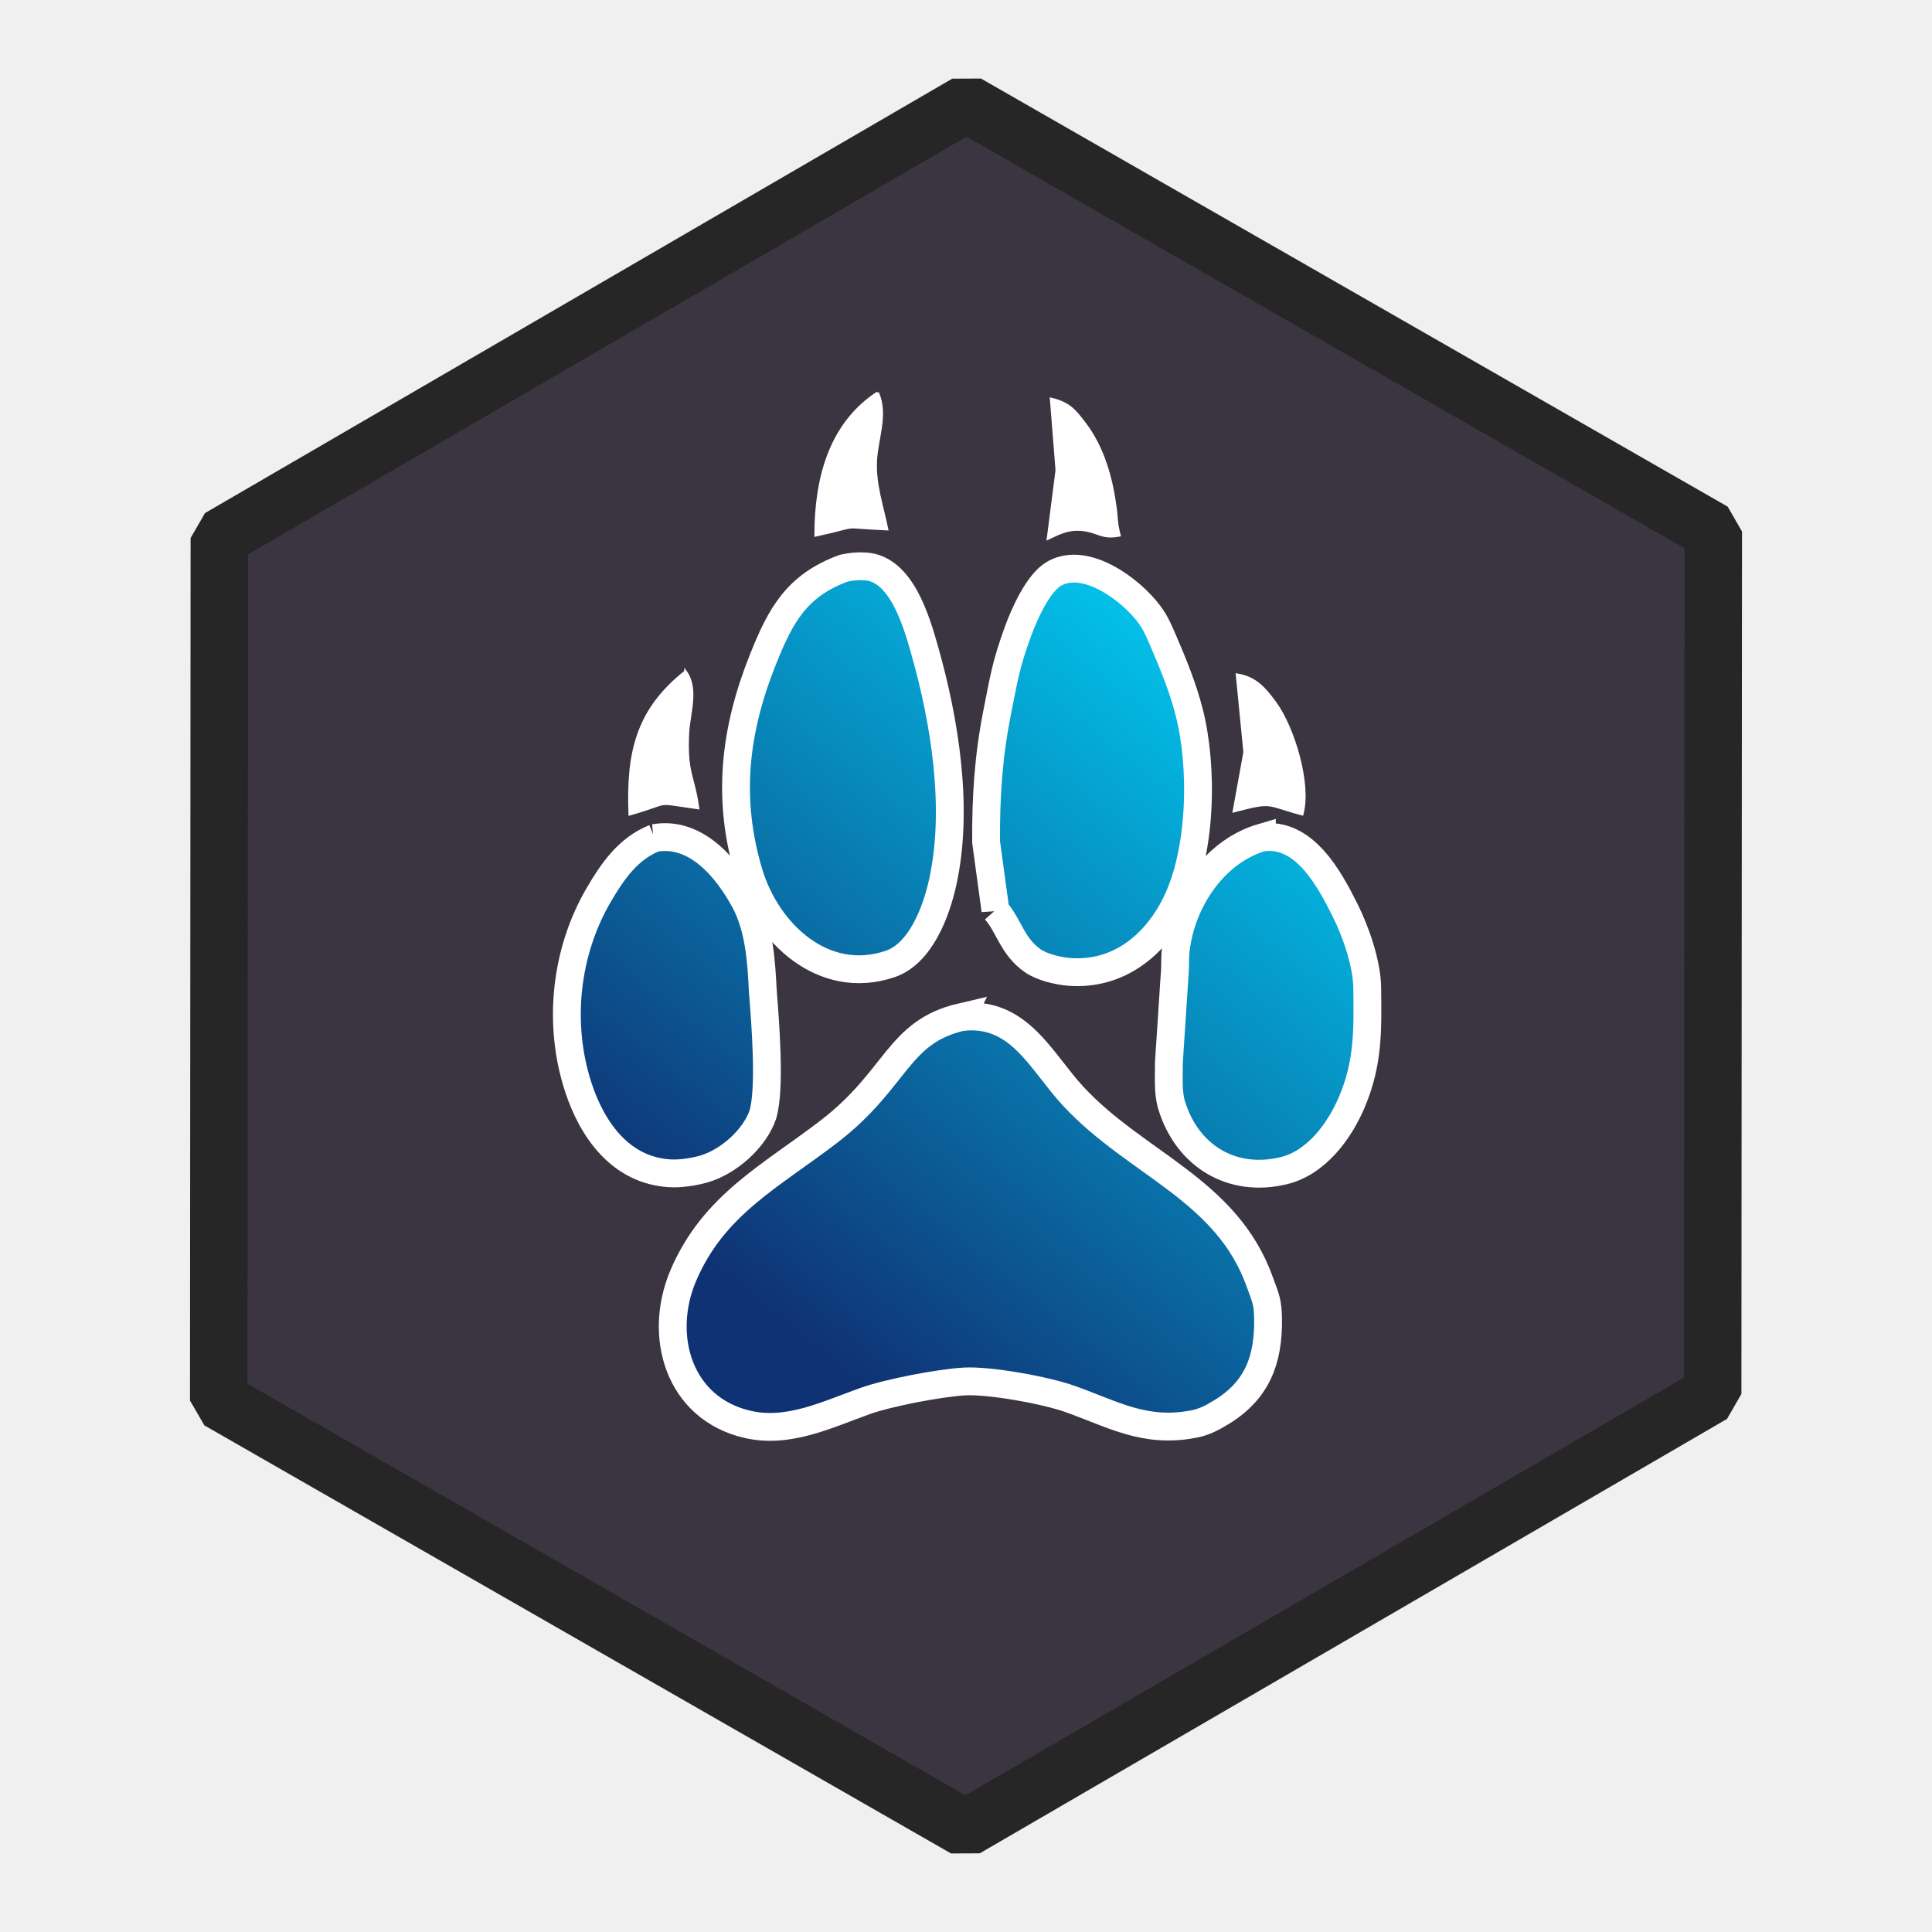
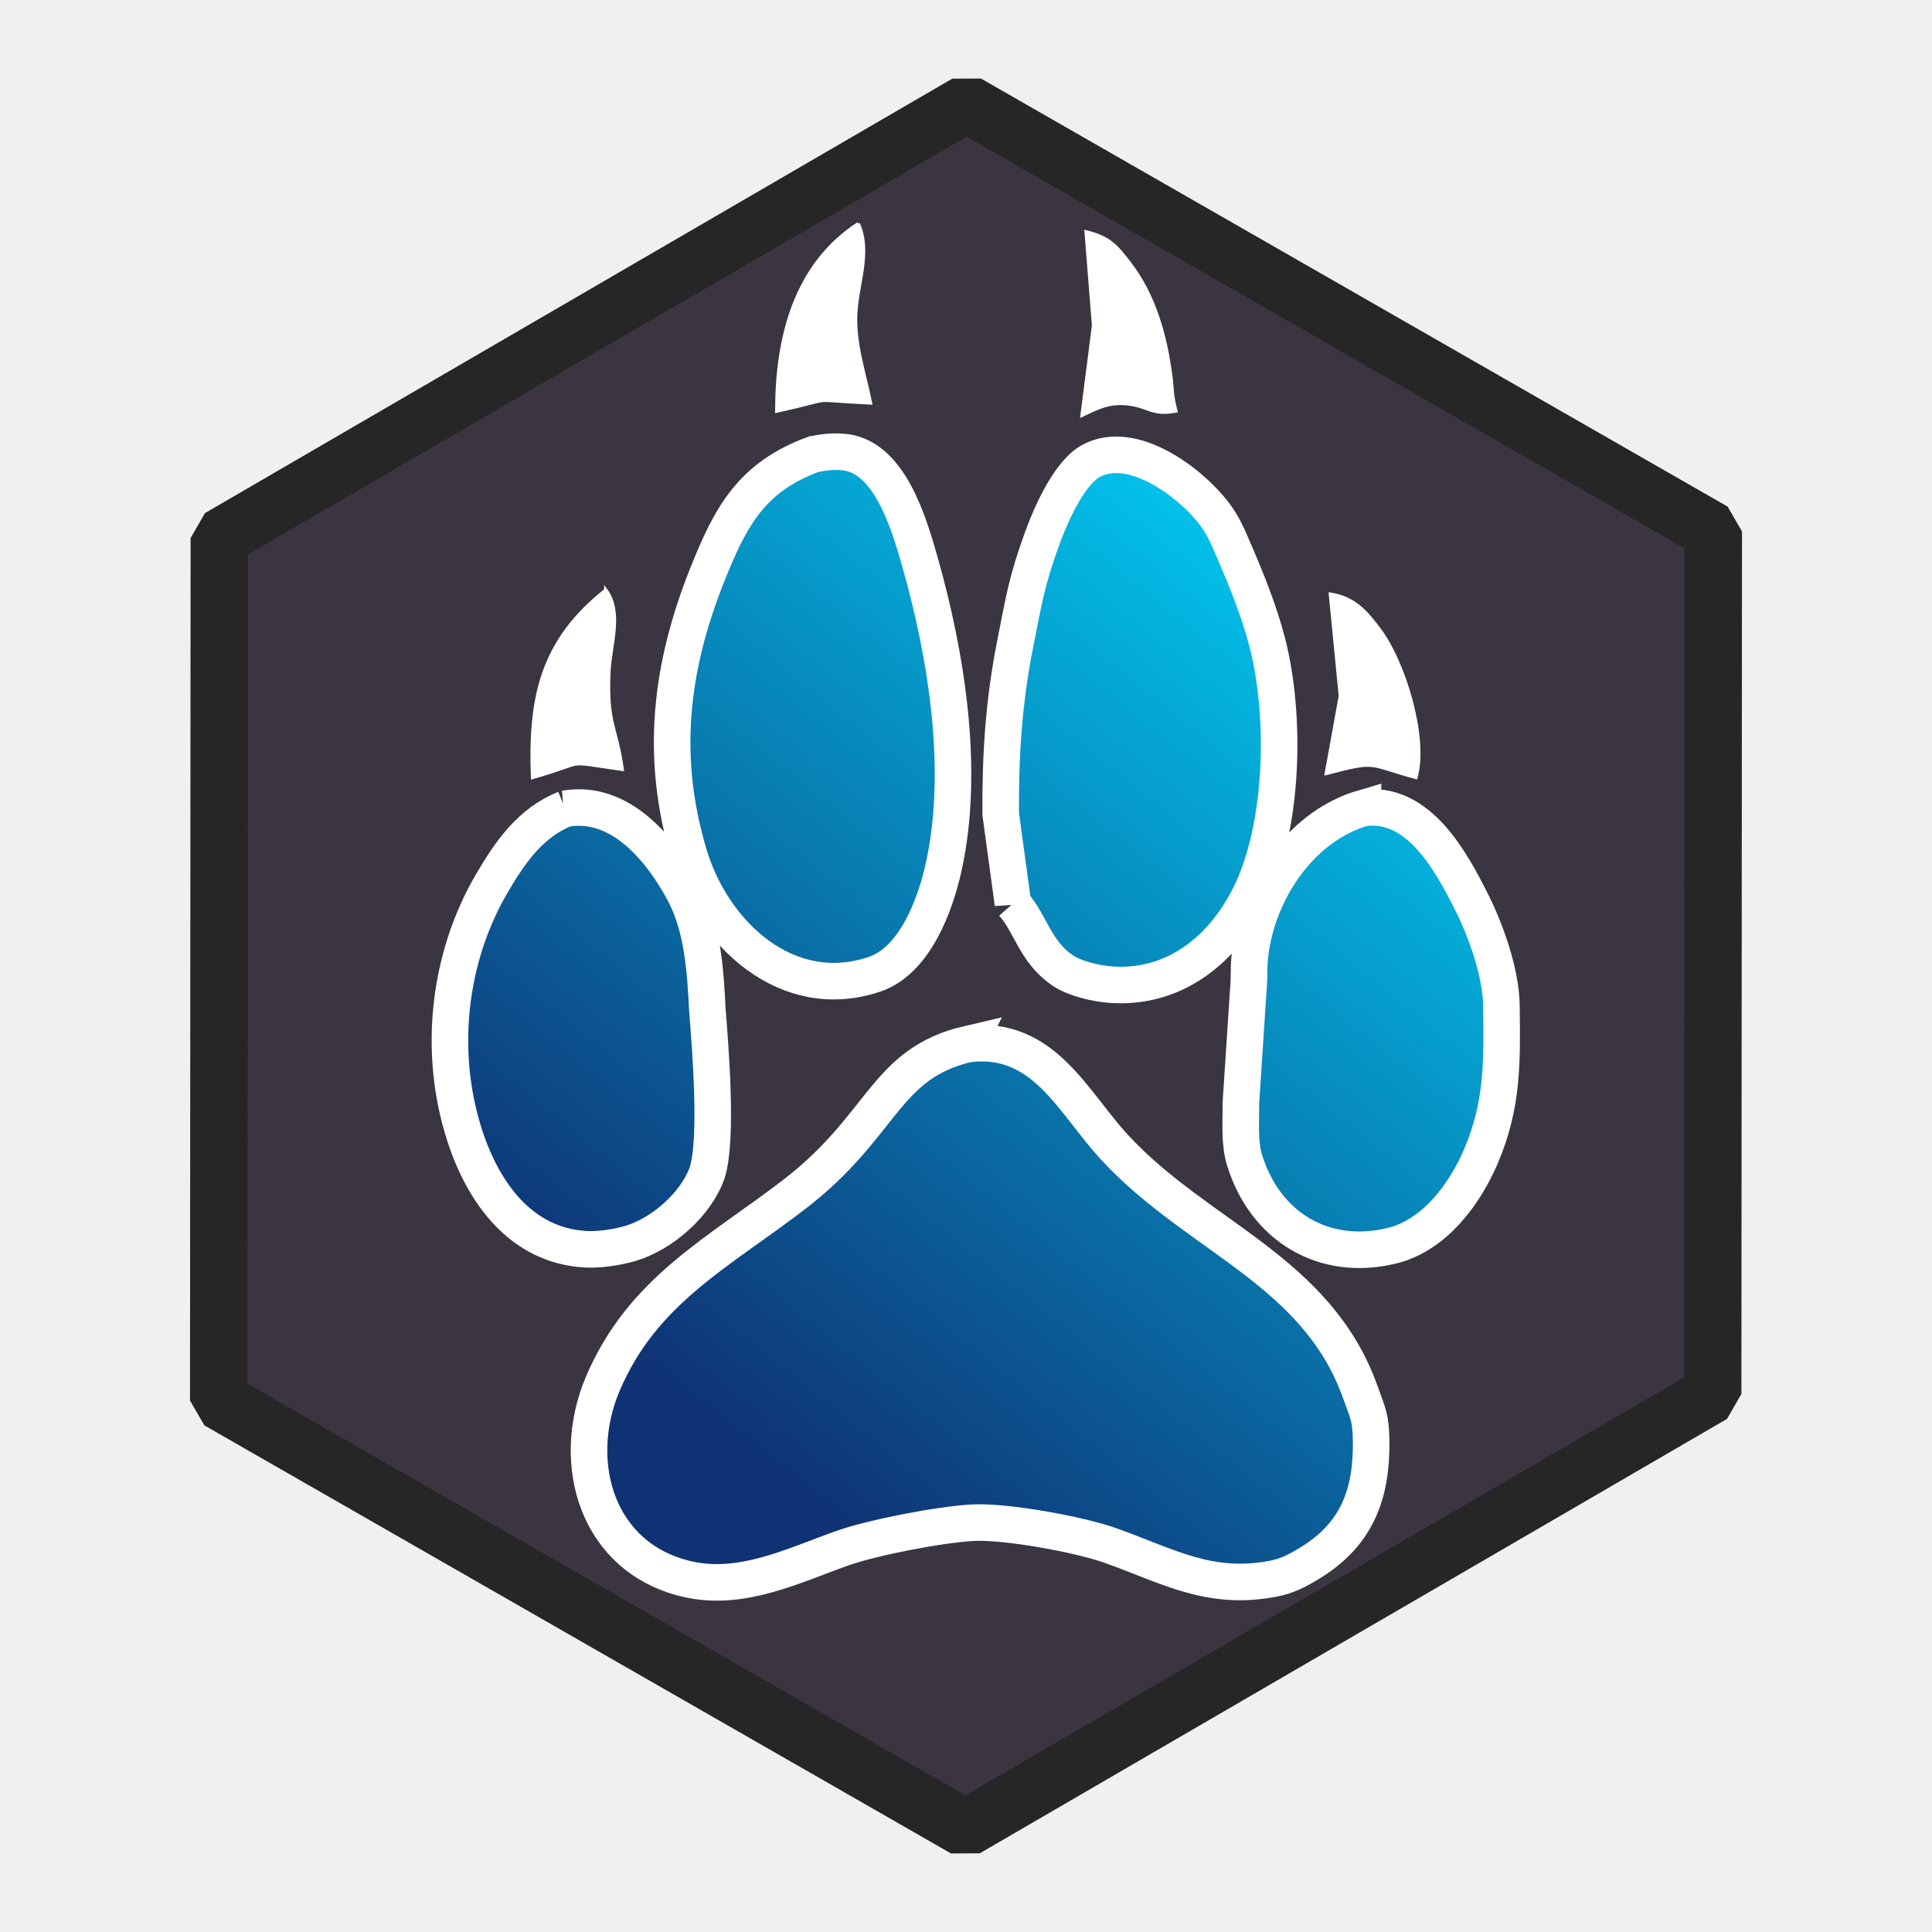
<svg xmlns="http://www.w3.org/2000/svg" xmlns:xlink="http://www.w3.org/1999/xlink" width="16px" height="16px" viewBox="0 0 652.731 737.858" version="1.1" id="svg5">
  <defs id="defs9">
    <linearGradient id="linearGradient889">
      <stop style="stop-color:#0F3274;stop-opacity:1" offset="0" id="stop885" />
      <stop style="stop-color:#00D7FC;stop-opacity:1" offset="1" id="stop887" />
    </linearGradient>
    <linearGradient xlink:href="#linearGradient889" id="linearGradient891" x1="341.281" y1="596.484" x2="555.864" y2="330.433" gradientUnits="userSpaceOnUse" />
    <linearGradient xlink:href="#linearGradient889" id="linearGradient893" gradientUnits="userSpaceOnUse" x1="341.281" y1="596.484" x2="555.864" y2="330.433" />
    <linearGradient xlink:href="#linearGradient889" id="linearGradient895" gradientUnits="userSpaceOnUse" x1="341.281" y1="596.484" x2="555.864" y2="330.433" />
  </defs>
  <path fill="#3B3541" tint="stroke" stroke="#262626" style="fill-opacity:1;stroke-width:19.85;stroke-linecap:round;stroke-linejoin:bevel;stroke-miterlimit:4;stroke-dasharray:none;stroke-opacity:1" id="path832" d="M 37.601,475.597 39.481,177.823 298.3,30.564 555.24,181.078 553.361,478.852 294.541,626.112 Z" transform="matrix(1.106185,-0.01168438,0.00621855,1.106127,-3.572481,9.209092)" />
-   <g id="g883" stroke="#ffffff" style="fill:url(#linearGradient891);fill-opacity:1;stroke-width:10.625;stroke-miterlimit:4;stroke-dasharray:none;stroke-opacity:1" transform="translate(-119.9998,-119.9998)">
-     <path style="fill:url(#linearGradient893);fill-opacity:1;stroke-width:10.625;stroke-miterlimit:4;stroke-dasharray:none;stroke-opacity:1" d="m 399.61,337.019 c -17.975,6.627 -24.058,17.999 -30.767,34.755 -10.875,27.182 -13.916,53.204 -5.396,81.652 6.899,23.052 28.566,43.311 53.914,34.743 11.727,-3.952 17.656,-20.105 20.105,-31.193 6.201,-28.093 0.864,-61.393 -6.923,-88.752 -3.183,-11.171 -8.923,-31.122 -22.649,-31.903 -3.313,-0.189 -5.088,0.059 -8.283,0.698 z m 57.984,130.607 c 5.207,5.893 6.437,13.857 14.248,19.289 3.586,2.497 9.81,3.952 14.153,4.272 18.413,1.337 32.554,-10.011 40.459,-25.927 9.905,-19.928 10.567,-52.115 5.124,-73.368 -2.343,-9.183 -6.142,-18.52 -9.905,-27.217 -1.598,-3.704 -2.923,-6.887 -5.372,-10.153 -6.875,-9.207 -24.046,-22.2 -36.116,-15.514 -6.236,3.455 -11.561,15.514 -13.964,22.117 -4.674,12.839 -5.349,17.881 -7.917,30.767 -3.373,16.922 -4.378,32.495 -4.26,49.701 0,0 3.55,26.034 3.55,26.034 z m -130.169,-27.572 c -10.082,4.071 -15.952,12.544 -21.289,21.655 -12.792,21.845 -15.703,49.251 -7.893,73.368 5.384,16.591 16.342,31.951 35.098,33.027 4.059,0.225 9.112,-0.544 13.017,-1.68 9.278,-2.722 19.218,-11.443 22.401,-20.697 3.041,-9.94 0.888,-36.116 0,-47.334 -0.556,-11.372 -1.373,-24.081 -6.899,-34.317 -6.721,-12.461 -18.567,-26.827 -34.436,-24.022 z m 231.938,-0.201 c -16.934,4.982 -28.803,21.537 -32.175,38.424 -1.467,7.349 -0.615,8.745 -1.231,15.336 0,0 -2.095,31.998 -2.095,31.998 0.047,5.372 -0.509,11.443 1.065,16.567 5.94,19.336 23.028,29.726 42.826,24.91 12.366,-3.018 21.17,-14.934 25.927,-26.093 6.437,-15.111 6.106,-27.762 5.917,-43.784 -0.118,-9.207 -4.343,-21.371 -8.449,-29.584 -6.118,-12.224 -15.668,-30.045 -31.785,-27.773 z" id="Selection #1" />
-     <path style="fill:url(#linearGradient895);fill-opacity:1;stroke-width:10.625;stroke-miterlimit:4;stroke-dasharray:none;stroke-opacity:1" d="m 444.577,508.429 c -24.377,5.68 -24.46,23.643 -50.387,43.607 -22.212,17.099 -44.305,27.998 -55.843,55.227 -9.668,22.827 -1.834,50.6 24.566,56.718 15.679,3.645 30.649,-3.834 44.979,-8.934 8.946,-3.183 28.436,-6.899 37.867,-7.443 9.585,-0.544 30.992,3.349 40.234,6.639 16.697,5.94 28.637,13.23 47.334,9.621 4.118,-0.793 7.053,-2.379 10.603,-4.544 13.727,-8.39 17.987,-20.082 17.798,-35.489 -0.095,-6.804 -0.911,-7.94 -3.148,-14.2 -12.638,-35.394 -47.157,-44.968 -71.297,-71.001 -12.437,-13.419 -20.638,-32.767 -42.707,-30.199 z" id="Selection" />
+   <g id="g829" transform="matrix(1.313789,0,0,1.313789,-99.24188,-111.6123)">
+     <g transform="translate(-119.9998,-119.9998)" style="fill:url(#linearGradient891);fill-opacity:1;stroke:#ffffff;stroke-width:10.625;stroke-miterlimit:4;stroke-dasharray:none;stroke-opacity:1" id="g883">
+       <path id="Selection #1" d="m 399.61,337.019 c -17.975,6.627 -24.058,17.999 -30.767,34.755 -10.875,27.182 -13.916,53.204 -5.396,81.652 6.899,23.052 28.566,43.311 53.914,34.743 11.727,-3.952 17.656,-20.105 20.105,-31.193 6.201,-28.093 0.864,-61.393 -6.923,-88.752 -3.183,-11.171 -8.923,-31.122 -22.649,-31.903 -3.313,-0.189 -5.088,0.059 -8.283,0.698 z m 57.984,130.607 c 5.207,5.893 6.437,13.857 14.248,19.289 3.586,2.497 9.81,3.952 14.153,4.272 18.413,1.337 32.554,-10.011 40.459,-25.927 9.905,-19.928 10.567,-52.115 5.124,-73.368 -2.343,-9.183 -6.142,-18.52 -9.905,-27.217 -1.598,-3.704 -2.923,-6.887 -5.372,-10.153 -6.875,-9.207 -24.046,-22.2 -36.116,-15.514 -6.236,3.455 -11.561,15.514 -13.964,22.117 -4.674,12.839 -5.349,17.881 -7.917,30.767 -3.373,16.922 -4.378,32.495 -4.26,49.701 0,0 3.55,26.034 3.55,26.034 z m -130.169,-27.572 c -10.082,4.071 -15.952,12.544 -21.289,21.655 -12.792,21.845 -15.703,49.251 -7.893,73.368 5.384,16.591 16.342,31.951 35.098,33.027 4.059,0.225 9.112,-0.544 13.017,-1.68 9.278,-2.722 19.218,-11.443 22.401,-20.697 3.041,-9.94 0.888,-36.116 0,-47.334 -0.556,-11.372 -1.373,-24.081 -6.899,-34.317 -6.721,-12.461 -18.567,-26.827 -34.436,-24.022 z m 231.938,-0.201 c -16.934,4.982 -28.803,21.537 -32.175,38.424 -1.467,7.349 -0.615,8.745 -1.231,15.336 0,0 -2.095,31.998 -2.095,31.998 0.047,5.372 -0.509,11.443 1.065,16.567 5.94,19.336 23.028,29.726 42.826,24.91 12.366,-3.018 21.17,-14.934 25.927,-26.093 6.437,-15.111 6.106,-27.762 5.917,-43.784 -0.118,-9.207 -4.343,-21.371 -8.449,-29.584 -6.118,-12.224 -15.668,-30.045 -31.785,-27.773 z" style="fill:url(#linearGradient893);fill-opacity:1;stroke-width:10.625;stroke-miterlimit:4;stroke-dasharray:none;stroke-opacity:1" />
+       <path id="Selection" d="m 444.577,508.429 c -24.377,5.68 -24.46,23.643 -50.387,43.607 -22.212,17.099 -44.305,27.998 -55.843,55.227 -9.668,22.827 -1.834,50.6 24.566,56.718 15.679,3.645 30.649,-3.834 44.979,-8.934 8.946,-3.183 28.436,-6.899 37.867,-7.443 9.585,-0.544 30.992,3.349 40.234,6.639 16.697,5.94 28.637,13.23 47.334,9.621 4.118,-0.793 7.053,-2.379 10.603,-4.544 13.727,-8.39 17.987,-20.082 17.798,-35.489 -0.095,-6.804 -0.911,-7.94 -3.148,-14.2 -12.638,-35.394 -47.157,-44.968 -71.297,-71.001 -12.437,-13.419 -20.638,-32.767 -42.707,-30.199 z" style="fill:url(#linearGradient895);fill-opacity:1;stroke-width:10.625;stroke-miterlimit:4;stroke-dasharray:none;stroke-opacity:1" />
+     </g>
+     <path style="fill:#ffffff;fill-opacity:1;stroke:#ffffff" d="m 292.627,150.006 c -18.626,12.2 -23.655,33.56 -23.667,54.434 18.804,-4.13 7.443,-3.278 27.217,-2.367 -1.728,-8.579 -4.757,-17.135 -4.296,-26.034 0.438,-8.508 4.414,-17.845 0.746,-26.034 z m 66.268,2.367 c 0,0 2.154,27.217 2.154,27.217 0,0 -3.337,26.034 -3.337,26.034 4.568,-2.142 7.763,-3.834 13.017,-3.313 6.295,0.615 7.112,3.408 14.2,2.13 -1.373,-5.645 -0.84,-5.621 -1.527,-10.65 -1.527,-11.337 -4.674,-22.744 -11.644,-31.951 -4.118,-5.432 -6.142,-7.798 -12.863,-9.467 z M 219.259,256.508 c -18.839,14.922 -22.152,31.406 -21.3,54.434 16.887,-4.757 8.035,-4.899 26.034,-2.367 -1.787,-12.709 -4.544,-12.934 -3.858,-28.401 0.343,-7.514 3.941,-17.123 -0.876,-23.667 z m 210.637,1.183 c 0,0 2.899,29.584 2.899,29.584 0,0 -4.083,22.484 -4.083,22.484 15.111,-3.929 11.763,-2.663 26.034,1.183 3.171,-11.55 -3.384,-33.098 -10.366,-42.601 -4.083,-5.538 -7.514,-9.526 -14.484,-10.65 z" id="Selection #2" />
  </g>
-   <path id="Selection #2" stroke="#ffffff" fill="#ffffff" d="m 292.627,150.006 c -18.626,12.2 -23.655,33.56 -23.667,54.434 18.804,-4.13 7.443,-3.278 27.217,-2.367 -1.728,-8.579 -4.757,-17.135 -4.296,-26.034 0.438,-8.508 4.414,-17.845 0.746,-26.034 z m 66.268,2.367 c 0,0 2.154,27.217 2.154,27.217 0,0 -3.337,26.034 -3.337,26.034 4.568,-2.142 7.763,-3.834 13.017,-3.313 6.295,0.615 7.112,3.408 14.2,2.13 -1.373,-5.645 -0.84,-5.621 -1.527,-10.65 -1.527,-11.337 -4.674,-22.744 -11.644,-31.951 -4.118,-5.432 -6.142,-7.798 -12.863,-9.467 z M 219.259,256.508 c -18.839,14.922 -22.152,31.406 -21.3,54.434 16.887,-4.757 8.035,-4.899 26.034,-2.367 -1.787,-12.709 -4.544,-12.934 -3.858,-28.401 0.343,-7.514 3.941,-17.123 -0.876,-23.667 z m 210.637,1.183 c 0,0 2.899,29.584 2.899,29.584 0,0 -4.083,22.484 -4.083,22.484 15.111,-3.929 11.763,-2.663 26.034,1.183 3.171,-11.55 -3.384,-33.098 -10.366,-42.601 -4.083,-5.538 -7.514,-9.526 -14.484,-10.65 z" style="fill-opacity:1stroke-width:1.183" />
</svg>
